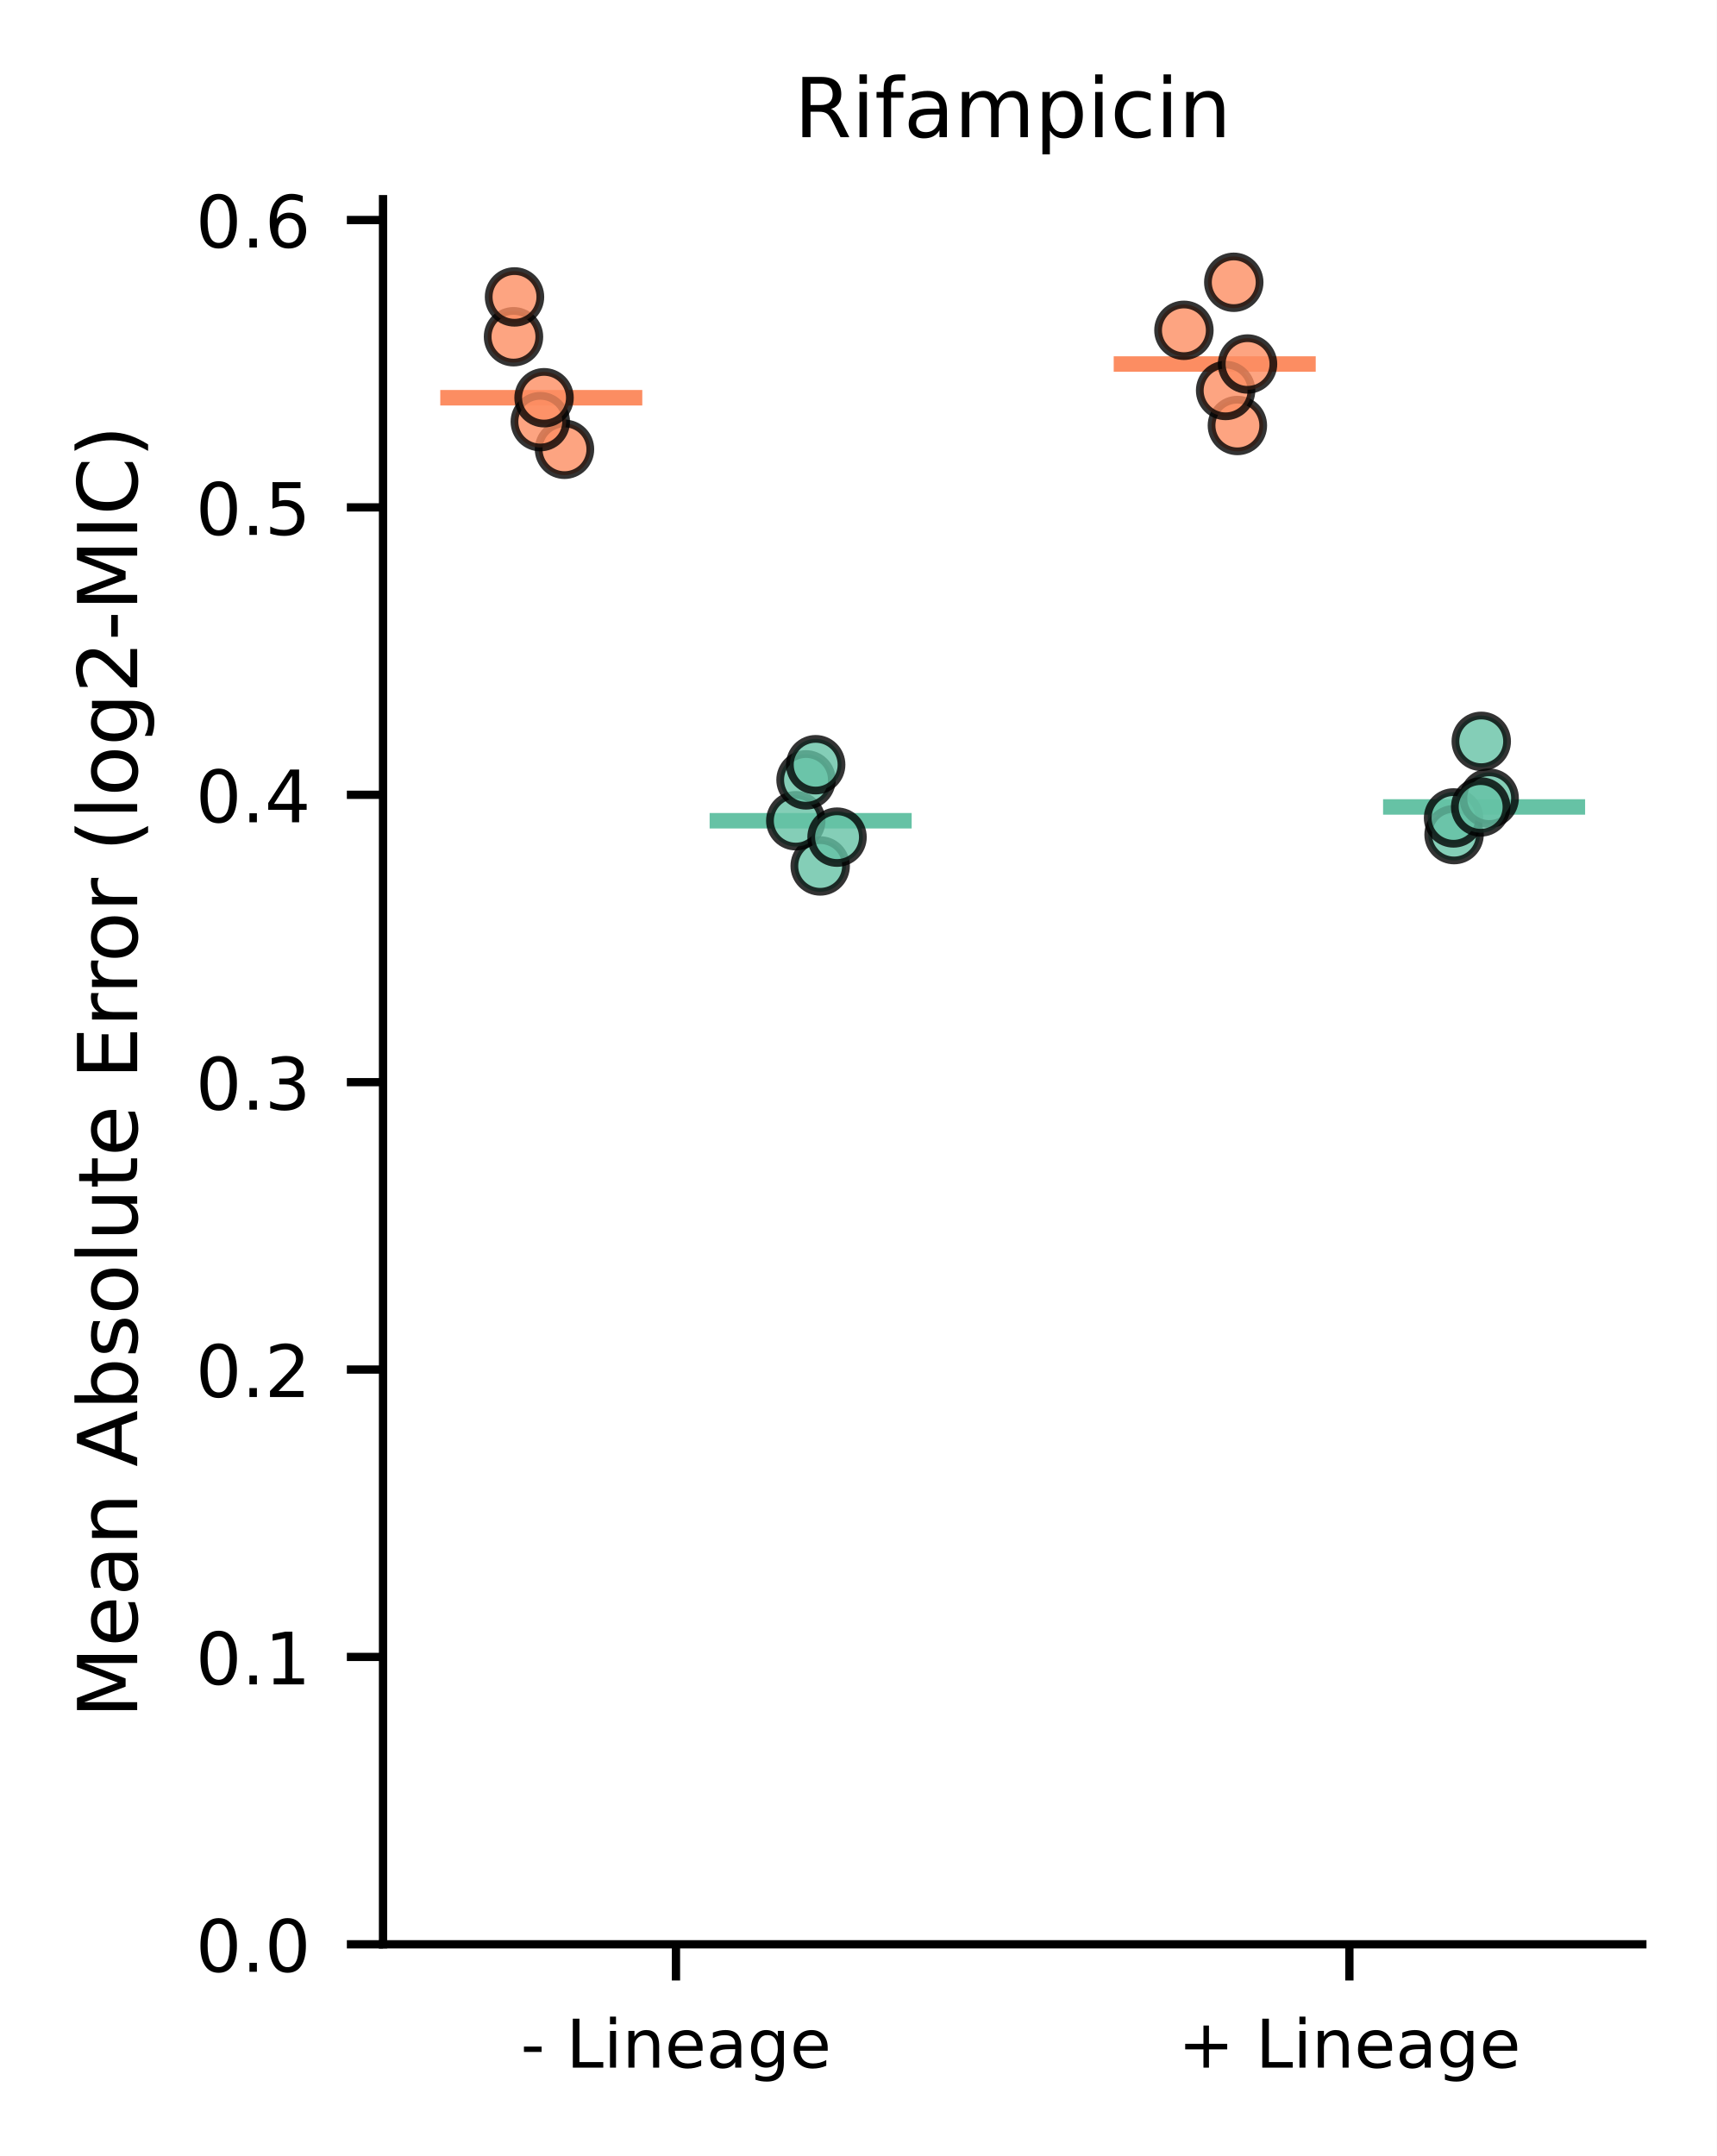
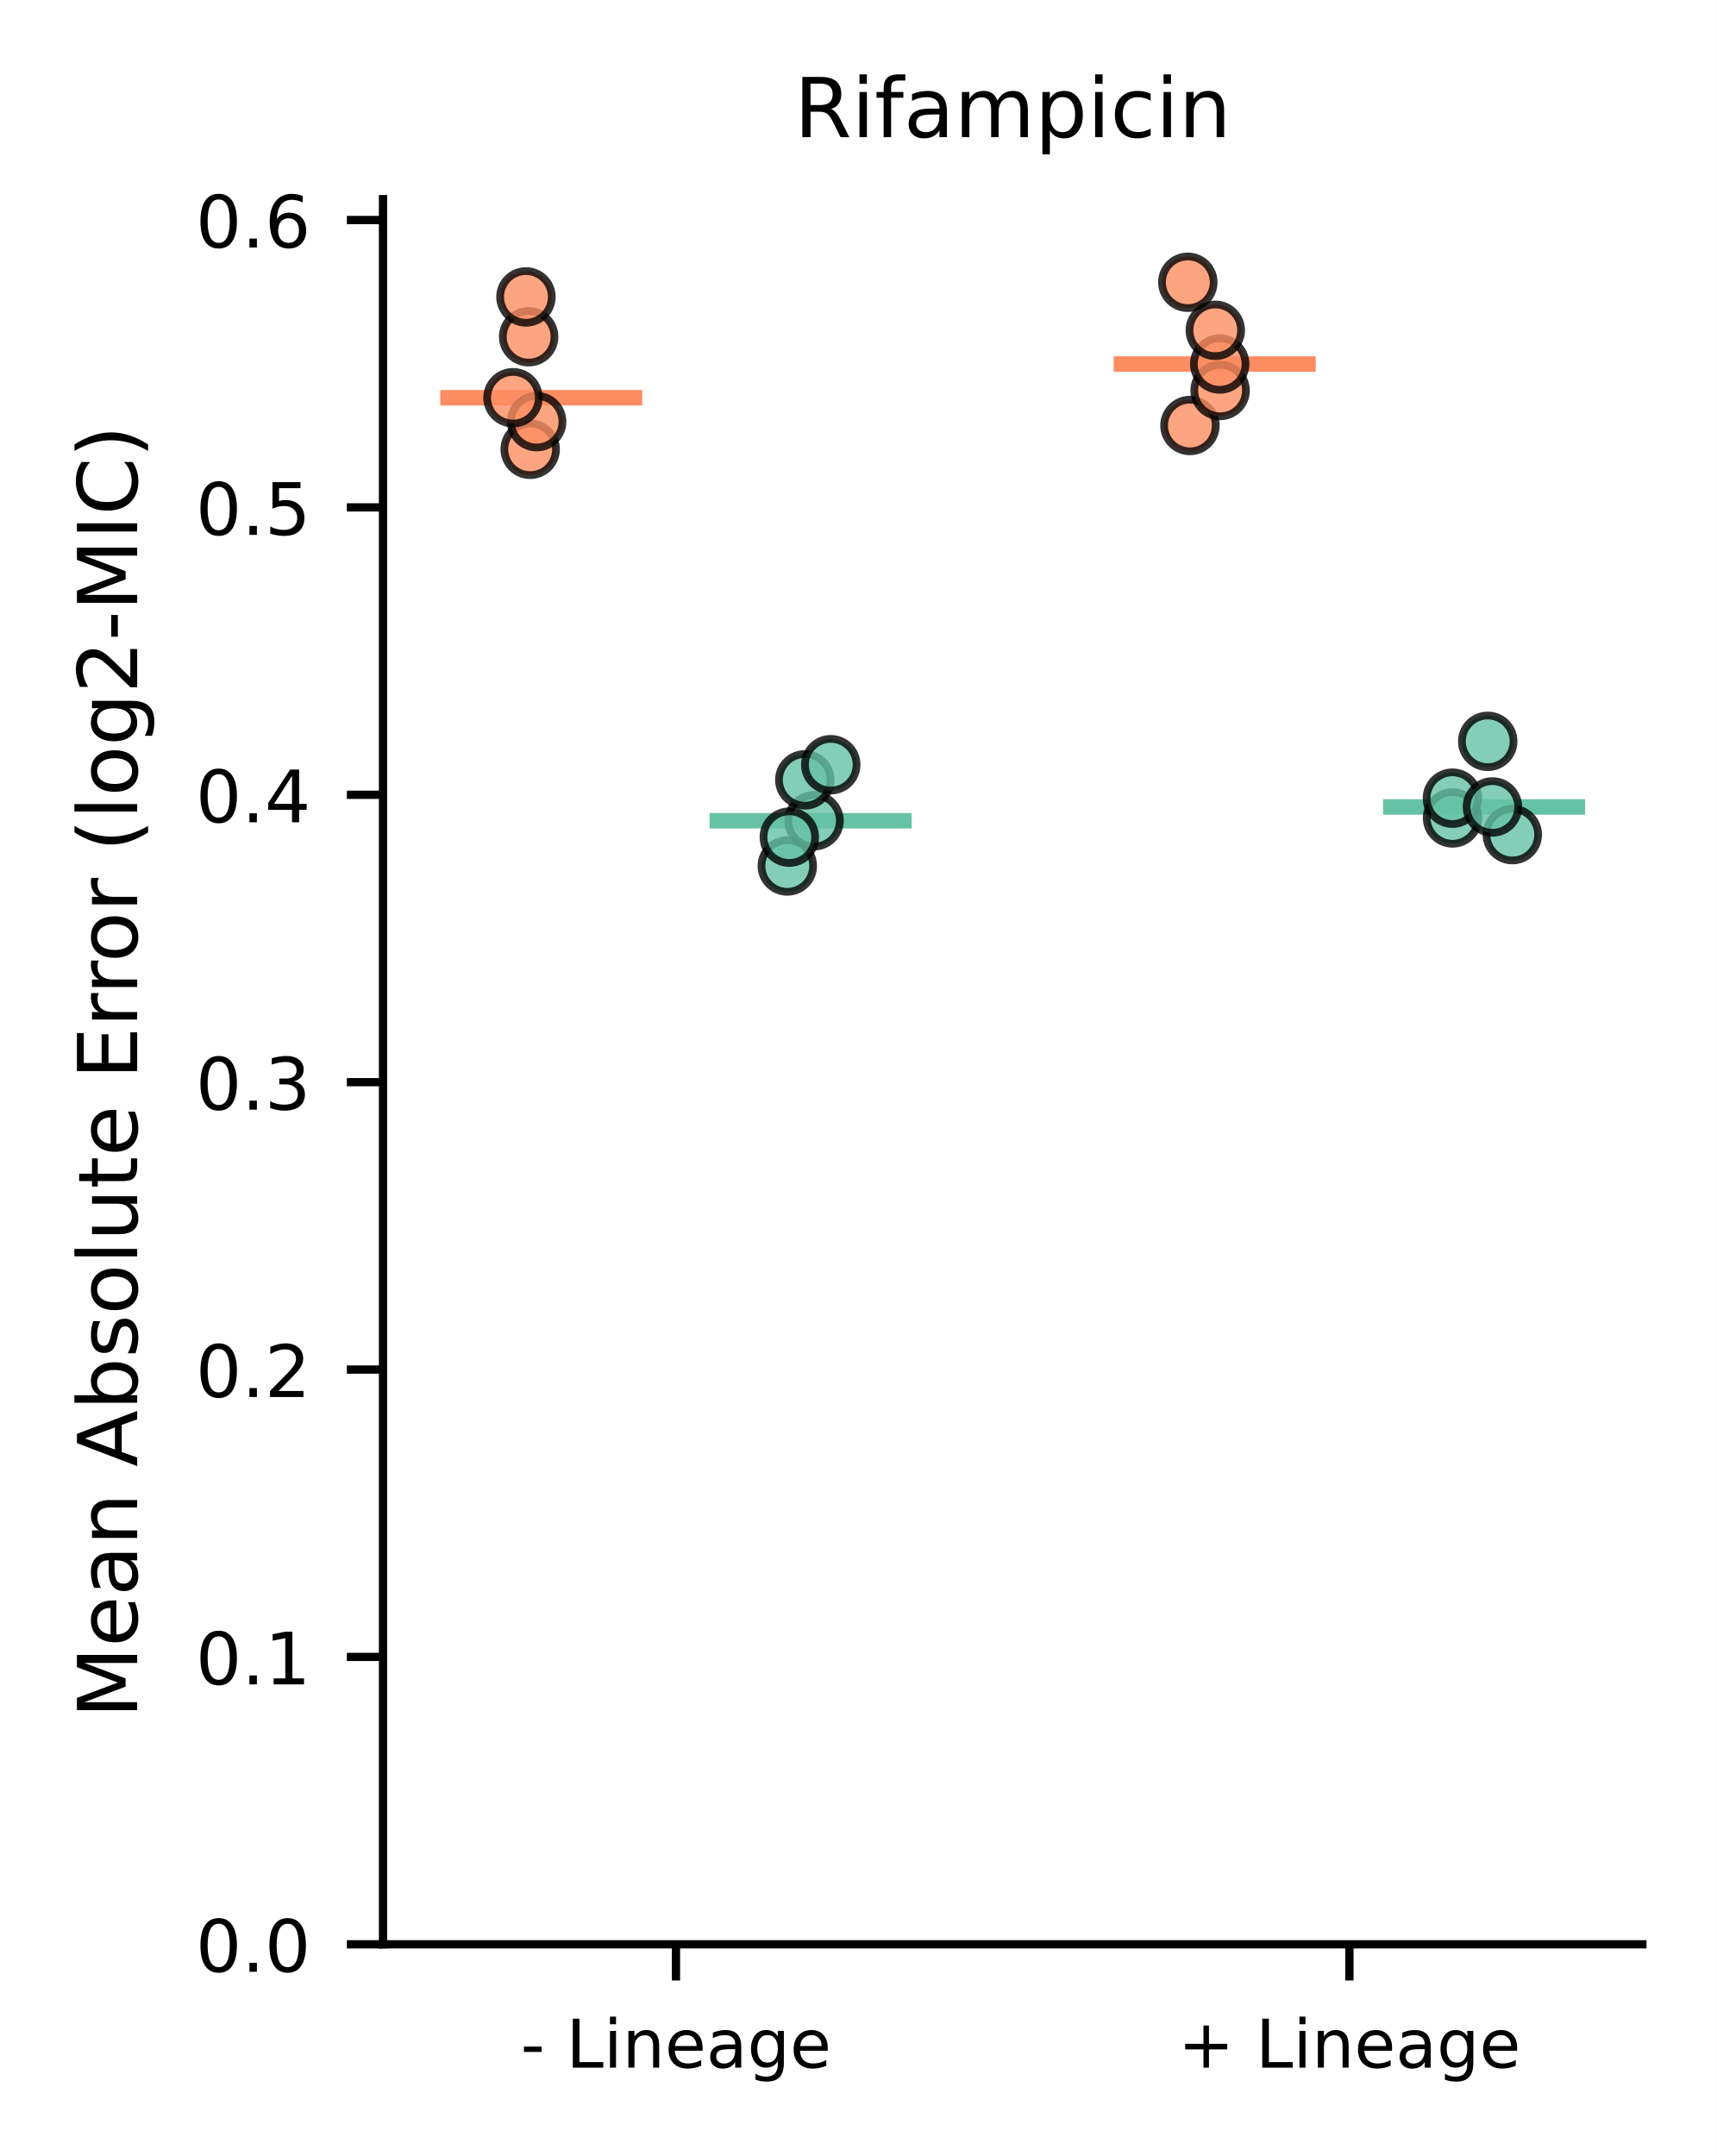
<svg xmlns="http://www.w3.org/2000/svg" xmlns:xlink="http://www.w3.org/1999/xlink" width="166.175pt" height="208.69pt" viewBox="0 0 166.175 208.69" version="1.1">
  <defs>
    <style type="text/css">*{stroke-linejoin: round; stroke-linecap: butt}</style>
  </defs>
  <g id="figure_1">
    <g id="patch_1">
      <path d="M 0 208.69  L 166.175 208.69  L 166.175 0  L 0 0  z " style="fill: #ffffff" />
    </g>
    <g id="axes_1">
      <g id="patch_2">
        <path d="M 37.075 188.199  L 158.975 188.199  L 158.975 19.279  L 37.075 19.279  z " style="fill: #ffffff" />
      </g>
      <g id="LineCollection_1">
-         <path d="M 42.616 38.498  L 62.172 38.498  " clip-path="url(#pcbbc7f040f)" style="fill: none; stroke: #fc8d62; stroke-width: 1.5" />
+         <path d="M 42.616 38.498  L 62.172 38.498  " clip-path="url(#p384ad7fa05)" style="fill: none; stroke: #fc8d62; stroke-width: 1.5" />
      </g>
      <g id="LineCollection_2">
-         <path d="M 68.69 79.443  L 88.247 79.443  " clip-path="url(#pcbbc7f040f)" style="fill: none; stroke: #66c2a5; stroke-width: 1.5" />
+         <path d="M 68.69 79.443  L 88.247 79.443  " clip-path="url(#p384ad7fa05)" style="fill: none; stroke: #66c2a5; stroke-width: 1.5" />
      </g>
      <g id="LineCollection_3">
-         <path d="M 107.803 35.234  L 127.359 35.234  " clip-path="url(#pcbbc7f040f)" style="fill: none; stroke: #fc8d62; stroke-width: 1.5" />
+         <path d="M 107.803 35.234  L 127.359 35.234  " clip-path="url(#p384ad7fa05)" style="fill: none; stroke: #fc8d62; stroke-width: 1.5" />
      </g>
      <g id="LineCollection_4">
-         <path d="M 133.878 78.109  L 153.434 78.109  " clip-path="url(#pcbbc7f040f)" style="fill: none; stroke: #66c2a5; stroke-width: 1.5" />
-       </g>
-       <g id="LineCollection_5">
-         <path clip-path="url(#pcbbc7f040f)" style="fill: none; stroke: #fc8d62; stroke-width: 1.5" />
-       </g>
-       <g id="LineCollection_6">
-         <path clip-path="url(#pcbbc7f040f)" style="fill: none; stroke: #66c2a5; stroke-width: 1.5" />
-       </g>
-       <g id="LineCollection_7">
-         <path clip-path="url(#pcbbc7f040f)" style="fill: none; stroke: #fc8d62; stroke-width: 1.5" />
-       </g>
-       <g id="LineCollection_8">
-         <path clip-path="url(#pcbbc7f040f)" style="fill: none; stroke: #66c2a5; stroke-width: 1.5" />
+         <path d="M 133.878 78.109  L 153.434 78.109  " clip-path="url(#p384ad7fa05)" style="fill: none; stroke: #66c2a5; stroke-width: 1.5" />
      </g>
      <g id="PathCollection_1">
        <defs>
-           <path id="C0_0_7e3423d529" d="M 0 2.5  C 0.663 2.5 1.299 2.237 1.768 1.768  C 2.237 1.299 2.5 0.663 2.5 -0  C 2.5 -0.663 2.237 -1.299 1.768 -1.768  C 1.299 -2.237 0.663 -2.5 0 -2.5  C -0.663 -2.5 -1.299 -2.237 -1.768 -1.768  C -2.237 -1.299 -2.5 -0.663 -2.5 0  C -2.5 0.663 -2.237 1.299 -1.768 1.768  C -1.299 2.237 -0.663 2.5 0 2.5  z " />
+           <path id="C0_0_6eb2261bab" d="M 0 2.5  C 0.663 2.5 1.299 2.237 1.768 1.768  C 2.237 1.299 2.5 0.663 2.5 -0  C 2.5 -0.663 2.237 -1.299 1.768 -1.768  C 1.299 -2.237 0.663 -2.5 0 -2.5  C -0.663 -2.5 -1.299 -2.237 -1.768 -1.768  C -2.237 -1.299 -2.5 -0.663 -2.5 0  C -2.5 0.663 -2.237 1.299 -1.768 1.768  C -1.299 2.237 -0.663 2.5 0 2.5  z " />
        </defs>
-         <g clip-path="url(#pcbbc7f040f)">
-           <use xlink:href="#C0_0_7e3423d529" x="54.642" y="43.489" style="fill: #fc8d62; fill-opacity: 0.8; stroke: #000000; stroke-opacity: 0.8; stroke-width: 0.75" />
-         </g>
-         <g clip-path="url(#pcbbc7f040f)">
-           <use xlink:href="#C0_0_7e3423d529" x="52.299" y="40.814" style="fill: #fc8d62; fill-opacity: 0.8; stroke: #000000; stroke-opacity: 0.8; stroke-width: 0.75" />
-         </g>
-         <g clip-path="url(#pcbbc7f040f)">
-           <use xlink:href="#C0_0_7e3423d529" x="52.663" y="38.498" style="fill: #fc8d62; fill-opacity: 0.8; stroke: #000000; stroke-opacity: 0.8; stroke-width: 0.75" />
-         </g>
-         <g clip-path="url(#pcbbc7f040f)">
-           <use xlink:href="#C0_0_7e3423d529" x="49.705" y="32.595" style="fill: #fc8d62; fill-opacity: 0.8; stroke: #000000; stroke-opacity: 0.8; stroke-width: 0.75" />
-         </g>
-         <g clip-path="url(#pcbbc7f040f)">
-           <use xlink:href="#C0_0_7e3423d529" x="49.803" y="28.74" style="fill: #fc8d62; fill-opacity: 0.8; stroke: #000000; stroke-opacity: 0.8; stroke-width: 0.75" />
+         <g clip-path="url(#p384ad7fa05)">
+           <use xlink:href="#C0_0_6eb2261bab" x="51.319" y="43.489" style="fill: #fc8d62; fill-opacity: 0.8; stroke: #000000; stroke-opacity: 0.8; stroke-width: 0.75" />
+         </g>
+         <g clip-path="url(#p384ad7fa05)">
+           <use xlink:href="#C0_0_6eb2261bab" x="51.946" y="40.814" style="fill: #fc8d62; fill-opacity: 0.8; stroke: #000000; stroke-opacity: 0.8; stroke-width: 0.75" />
+         </g>
+         <g clip-path="url(#p384ad7fa05)">
+           <use xlink:href="#C0_0_6eb2261bab" x="49.655" y="38.498" style="fill: #fc8d62; fill-opacity: 0.8; stroke: #000000; stroke-opacity: 0.8; stroke-width: 0.75" />
+         </g>
+         <g clip-path="url(#p384ad7fa05)">
+           <use xlink:href="#C0_0_6eb2261bab" x="51.173" y="32.595" style="fill: #fc8d62; fill-opacity: 0.8; stroke: #000000; stroke-opacity: 0.8; stroke-width: 0.75" />
+         </g>
+         <g clip-path="url(#p384ad7fa05)">
+           <use xlink:href="#C0_0_6eb2261bab" x="50.911" y="28.74" style="fill: #fc8d62; fill-opacity: 0.8; stroke: #000000; stroke-opacity: 0.8; stroke-width: 0.75" />
        </g>
      </g>
      <g id="PathCollection_2">
        <defs>
-           <path id="C1_0_119ff699d0" d="M 0 2.5  C 0.663 2.5 1.299 2.237 1.768 1.768  C 2.237 1.299 2.5 0.663 2.5 -0  C 2.5 -0.663 2.237 -1.299 1.768 -1.768  C 1.299 -2.237 0.663 -2.5 0 -2.5  C -0.663 -2.5 -1.299 -2.237 -1.768 -1.768  C -2.237 -1.299 -2.5 -0.663 -2.5 0  C -2.5 0.663 -2.237 1.299 -1.768 1.768  C -1.299 2.237 -0.663 2.5 0 2.5  z " />
+           <path id="C1_0_03b0739db0" d="M 0 2.5  C 0.663 2.5 1.299 2.237 1.768 1.768  C 2.237 1.299 2.5 0.663 2.5 -0  C 2.5 -0.663 2.237 -1.299 1.768 -1.768  C 1.299 -2.237 0.663 -2.5 0 -2.5  C -0.663 -2.5 -1.299 -2.237 -1.768 -1.768  C -2.237 -1.299 -2.5 -0.663 -2.5 0  C -2.5 0.663 -2.237 1.299 -1.768 1.768  C -1.299 2.237 -0.663 2.5 0 2.5  z " />
        </defs>
-         <g clip-path="url(#pcbbc7f040f)">
-           <use xlink:href="#C1_0_119ff699d0" x="79.392" y="83.821" style="fill: #66c2a5; fill-opacity: 0.8; stroke: #000000; stroke-opacity: 0.8; stroke-width: 0.75" />
-         </g>
-         <g clip-path="url(#pcbbc7f040f)">
-           <use xlink:href="#C1_0_119ff699d0" x="77.029" y="79.443" style="fill: #66c2a5; fill-opacity: 0.8; stroke: #000000; stroke-opacity: 0.8; stroke-width: 0.75" />
-         </g>
-         <g clip-path="url(#pcbbc7f040f)">
-           <use xlink:href="#C1_0_119ff699d0" x="78.021" y="75.488" style="fill: #66c2a5; fill-opacity: 0.8; stroke: #000000; stroke-opacity: 0.8; stroke-width: 0.75" />
-         </g>
-         <g clip-path="url(#pcbbc7f040f)">
-           <use xlink:href="#C1_0_119ff699d0" x="81.024" y="81.031" style="fill: #66c2a5; fill-opacity: 0.8; stroke: #000000; stroke-opacity: 0.8; stroke-width: 0.75" />
-         </g>
-         <g clip-path="url(#pcbbc7f040f)">
-           <use xlink:href="#C1_0_119ff699d0" x="78.956" y="74.02" style="fill: #66c2a5; fill-opacity: 0.8; stroke: #000000; stroke-opacity: 0.8; stroke-width: 0.75" />
+         <g clip-path="url(#p384ad7fa05)">
+           <use xlink:href="#C1_0_03b0739db0" x="76.209" y="83.821" style="fill: #66c2a5; fill-opacity: 0.8; stroke: #000000; stroke-opacity: 0.8; stroke-width: 0.75" />
+         </g>
+         <g clip-path="url(#p384ad7fa05)">
+           <use xlink:href="#C1_0_03b0739db0" x="78.797" y="79.443" style="fill: #66c2a5; fill-opacity: 0.8; stroke: #000000; stroke-opacity: 0.8; stroke-width: 0.75" />
+         </g>
+         <g clip-path="url(#p384ad7fa05)">
+           <use xlink:href="#C1_0_03b0739db0" x="77.901" y="75.488" style="fill: #66c2a5; fill-opacity: 0.8; stroke: #000000; stroke-opacity: 0.8; stroke-width: 0.75" />
+         </g>
+         <g clip-path="url(#p384ad7fa05)">
+           <use xlink:href="#C1_0_03b0739db0" x="76.403" y="81.031" style="fill: #66c2a5; fill-opacity: 0.8; stroke: #000000; stroke-opacity: 0.8; stroke-width: 0.75" />
+         </g>
+         <g clip-path="url(#p384ad7fa05)">
+           <use xlink:href="#C1_0_03b0739db0" x="80.416" y="74.02" style="fill: #66c2a5; fill-opacity: 0.8; stroke: #000000; stroke-opacity: 0.8; stroke-width: 0.75" />
        </g>
      </g>
      <g id="PathCollection_3">
        <defs>
-           <path id="C2_0_53077e66f1" d="M 0 2.5  C 0.663 2.5 1.299 2.237 1.768 1.768  C 2.237 1.299 2.5 0.663 2.5 -0  C 2.5 -0.663 2.237 -1.299 1.768 -1.768  C 1.299 -2.237 0.663 -2.5 0 -2.5  C -0.663 -2.5 -1.299 -2.237 -1.768 -1.768  C -2.237 -1.299 -2.5 -0.663 -2.5 0  C -2.5 0.663 -2.237 1.299 -1.768 1.768  C -1.299 2.237 -0.663 2.5 0 2.5  z " />
+           <path id="C2_0_96eefb35cc" d="M 0 2.5  C 0.663 2.5 1.299 2.237 1.768 1.768  C 2.237 1.299 2.5 0.663 2.5 -0  C 2.5 -0.663 2.237 -1.299 1.768 -1.768  C 1.299 -2.237 0.663 -2.5 0 -2.5  C -0.663 -2.5 -1.299 -2.237 -1.768 -1.768  C -2.237 -1.299 -2.5 -0.663 -2.5 0  C -2.5 0.663 -2.237 1.299 -1.768 1.768  C -1.299 2.237 -0.663 2.5 0 2.5  z " />
        </defs>
-         <g clip-path="url(#pcbbc7f040f)">
-           <use xlink:href="#C2_0_53077e66f1" x="119.775" y="41.187" style="fill: #fc8d62; fill-opacity: 0.8; stroke: #000000; stroke-opacity: 0.8; stroke-width: 0.75" />
-         </g>
-         <g clip-path="url(#pcbbc7f040f)">
-           <use xlink:href="#C2_0_53077e66f1" x="118.636" y="37.796" style="fill: #fc8d62; fill-opacity: 0.8; stroke: #000000; stroke-opacity: 0.8; stroke-width: 0.75" />
-         </g>
-         <g clip-path="url(#pcbbc7f040f)">
-           <use xlink:href="#C2_0_53077e66f1" x="120.759" y="35.234" style="fill: #fc8d62; fill-opacity: 0.8; stroke: #000000; stroke-opacity: 0.8; stroke-width: 0.75" />
-         </g>
-         <g clip-path="url(#pcbbc7f040f)">
-           <use xlink:href="#C2_0_53077e66f1" x="114.6" y="31.972" style="fill: #fc8d62; fill-opacity: 0.8; stroke: #000000; stroke-opacity: 0.8; stroke-width: 0.75" />
-         </g>
-         <g clip-path="url(#pcbbc7f040f)">
-           <use xlink:href="#C2_0_53077e66f1" x="119.425" y="27.323" style="fill: #fc8d62; fill-opacity: 0.8; stroke: #000000; stroke-opacity: 0.8; stroke-width: 0.75" />
+         <g clip-path="url(#p384ad7fa05)">
+           <use xlink:href="#C2_0_96eefb35cc" x="115.183" y="41.187" style="fill: #fc8d62; fill-opacity: 0.8; stroke: #000000; stroke-opacity: 0.8; stroke-width: 0.75" />
+         </g>
+         <g clip-path="url(#p384ad7fa05)">
+           <use xlink:href="#C2_0_96eefb35cc" x="118.103" y="37.796" style="fill: #fc8d62; fill-opacity: 0.8; stroke: #000000; stroke-opacity: 0.8; stroke-width: 0.75" />
+         </g>
+         <g clip-path="url(#p384ad7fa05)">
+           <use xlink:href="#C2_0_96eefb35cc" x="118.062" y="35.234" style="fill: #fc8d62; fill-opacity: 0.8; stroke: #000000; stroke-opacity: 0.8; stroke-width: 0.75" />
+         </g>
+         <g clip-path="url(#p384ad7fa05)">
+           <use xlink:href="#C2_0_96eefb35cc" x="117.636" y="31.972" style="fill: #fc8d62; fill-opacity: 0.8; stroke: #000000; stroke-opacity: 0.8; stroke-width: 0.75" />
+         </g>
+         <g clip-path="url(#p384ad7fa05)">
+           <use xlink:href="#C2_0_96eefb35cc" x="114.977" y="27.323" style="fill: #fc8d62; fill-opacity: 0.8; stroke: #000000; stroke-opacity: 0.8; stroke-width: 0.75" />
        </g>
      </g>
      <g id="PathCollection_4">
        <defs>
-           <path id="C3_0_1701d867ce" d="M 0 2.5  C 0.663 2.5 1.299 2.237 1.768 1.768  C 2.237 1.299 2.5 0.663 2.5 -0  C 2.5 -0.663 2.237 -1.299 1.768 -1.768  C 1.299 -2.237 0.663 -2.5 0 -2.5  C -0.663 -2.5 -1.299 -2.237 -1.768 -1.768  C -2.237 -1.299 -2.5 -0.663 -2.5 0  C -2.5 0.663 -2.237 1.299 -1.768 1.768  C -1.299 2.237 -0.663 2.5 0 2.5  z " />
+           <path id="C3_0_7ac9541c22" d="M 0 2.5  C 0.663 2.5 1.299 2.237 1.768 1.768  C 2.237 1.299 2.5 0.663 2.5 -0  C 2.5 -0.663 2.237 -1.299 1.768 -1.768  C 1.299 -2.237 0.663 -2.5 0 -2.5  C -0.663 -2.5 -1.299 -2.237 -1.768 -1.768  C -2.237 -1.299 -2.5 -0.663 -2.5 0  C -2.5 0.663 -2.237 1.299 -1.768 1.768  C -1.299 2.237 -0.663 2.5 0 2.5  z " />
        </defs>
-         <g clip-path="url(#pcbbc7f040f)">
-           <use xlink:href="#C3_0_1701d867ce" x="140.75" y="80.787" style="fill: #66c2a5; fill-opacity: 0.8; stroke: #000000; stroke-opacity: 0.8; stroke-width: 0.75" />
-         </g>
-         <g clip-path="url(#pcbbc7f040f)">
-           <use xlink:href="#C3_0_1701d867ce" x="140.699" y="79.171" style="fill: #66c2a5; fill-opacity: 0.8; stroke: #000000; stroke-opacity: 0.8; stroke-width: 0.75" />
-         </g>
-         <g clip-path="url(#pcbbc7f040f)">
-           <use xlink:href="#C3_0_1701d867ce" x="143.381" y="71.758" style="fill: #66c2a5; fill-opacity: 0.8; stroke: #000000; stroke-opacity: 0.8; stroke-width: 0.75" />
-         </g>
-         <g clip-path="url(#pcbbc7f040f)">
-           <use xlink:href="#C3_0_1701d867ce" x="144.148" y="77.259" style="fill: #66c2a5; fill-opacity: 0.8; stroke: #000000; stroke-opacity: 0.8; stroke-width: 0.75" />
-         </g>
-         <g clip-path="url(#pcbbc7f040f)">
-           <use xlink:href="#C3_0_1701d867ce" x="143.324" y="78.109" style="fill: #66c2a5; fill-opacity: 0.8; stroke: #000000; stroke-opacity: 0.8; stroke-width: 0.75" />
-         </g>
-       </g>
-       <g id="PathCollection_5">
-         <path d="M 0 211.19  C 0.663 211.19 1.299 210.926 1.768 210.457  C 2.237 209.988 2.5 209.353 2.5 208.69  C 2.5 208.027 2.237 207.391 1.768 206.922  C 1.299 206.453 0.663 206.19 0 206.19  C -0.663 206.19 -1.299 206.453 -1.768 206.922  C -2.237 207.391 -2.5 208.027 -2.5 208.69  C -2.5 209.353 -2.237 209.988 -1.768 210.457  C -1.299 210.926 -0.663 211.19 0 211.19  " clip-path="url(#pcbbc7f040f)" style="fill: none; stroke: #000000; stroke-opacity: 0.8; stroke-width: 0.75" />
-       </g>
-       <g id="PathCollection_6">
-         <path d="M 0 211.19  C 0.663 211.19 1.299 210.926 1.768 210.457  C 2.237 209.988 2.5 209.353 2.5 208.69  C 2.5 208.027 2.237 207.391 1.768 206.922  C 1.299 206.453 0.663 206.19 0 206.19  C -0.663 206.19 -1.299 206.453 -1.768 206.922  C -2.237 207.391 -2.5 208.027 -2.5 208.69  C -2.5 209.353 -2.237 209.988 -1.768 210.457  C -1.299 210.926 -0.663 211.19 0 211.19  " clip-path="url(#pcbbc7f040f)" style="fill: none; stroke: #000000; stroke-opacity: 0.8; stroke-width: 0.75" />
-       </g>
-       <g id="PathCollection_7">
-         <path d="M 0 211.19  C 0.663 211.19 1.299 210.926 1.768 210.457  C 2.237 209.988 2.5 209.353 2.5 208.69  C 2.5 208.027 2.237 207.391 1.768 206.922  C 1.299 206.453 0.663 206.19 0 206.19  C -0.663 206.19 -1.299 206.453 -1.768 206.922  C -2.237 207.391 -2.5 208.027 -2.5 208.69  C -2.5 209.353 -2.237 209.988 -1.768 210.457  C -1.299 210.926 -0.663 211.19 0 211.19  " clip-path="url(#pcbbc7f040f)" style="fill: none; stroke: #000000; stroke-opacity: 0.8; stroke-width: 0.75" />
-       </g>
-       <g id="PathCollection_8">
-         <path d="M 0 211.19  C 0.663 211.19 1.299 210.926 1.768 210.457  C 2.237 209.988 2.5 209.353 2.5 208.69  C 2.5 208.027 2.237 207.391 1.768 206.922  C 1.299 206.453 0.663 206.19 0 206.19  C -0.663 206.19 -1.299 206.453 -1.768 206.922  C -2.237 207.391 -2.5 208.027 -2.5 208.69  C -2.5 209.353 -2.237 209.988 -1.768 210.457  C -1.299 210.926 -0.663 211.19 0 211.19  " clip-path="url(#pcbbc7f040f)" style="fill: none; stroke: #000000; stroke-opacity: 0.8; stroke-width: 0.75" />
+         <g clip-path="url(#p384ad7fa05)">
+           <use xlink:href="#C3_0_7ac9541c22" x="146.388" y="80.787" style="fill: #66c2a5; fill-opacity: 0.8; stroke: #000000; stroke-opacity: 0.8; stroke-width: 0.75" />
+         </g>
+         <g clip-path="url(#p384ad7fa05)">
+           <use xlink:href="#C3_0_7ac9541c22" x="140.603" y="79.171" style="fill: #66c2a5; fill-opacity: 0.8; stroke: #000000; stroke-opacity: 0.8; stroke-width: 0.75" />
+         </g>
+         <g clip-path="url(#p384ad7fa05)">
+           <use xlink:href="#C3_0_7ac9541c22" x="144.008" y="71.758" style="fill: #66c2a5; fill-opacity: 0.8; stroke: #000000; stroke-opacity: 0.8; stroke-width: 0.75" />
+         </g>
+         <g clip-path="url(#p384ad7fa05)">
+           <use xlink:href="#C3_0_7ac9541c22" x="140.589" y="77.259" style="fill: #66c2a5; fill-opacity: 0.8; stroke: #000000; stroke-opacity: 0.8; stroke-width: 0.75" />
+         </g>
+         <g clip-path="url(#p384ad7fa05)">
+           <use xlink:href="#C3_0_7ac9541c22" x="144.463" y="78.109" style="fill: #66c2a5; fill-opacity: 0.8; stroke: #000000; stroke-opacity: 0.8; stroke-width: 0.75" />
+         </g>
      </g>
      <g id="line2d_1" />
      <g id="line2d_2" />
      <g id="matplotlib.axis_1">
        <g id="xtick_1">
          <g id="line2d_3">
            <defs>
-               <path id="m2a284c8820" d="M 0 0  L 0 3.5  " style="stroke: #000000; stroke-width: 0.8" />
+               <path id="m01ae717a02" d="M 0 0  L 0 3.5  " style="stroke: #000000; stroke-width: 0.8" />
            </defs>
            <g>
-               <use xlink:href="#m2a284c8820" x="65.431" y="188.199" style="stroke: #000000; stroke-width: 0.8" />
+               <use xlink:href="#m01ae717a02" x="65.431" y="188.199" style="stroke: #000000; stroke-width: 0.8" />
            </g>
          </g>
          <g id="text_1">
            <g transform="translate(50.39782 200.1377) scale(0.065 -0.065)">
              <defs>
                <path id="DejaVuSans-2d" d="M 313 2009  L 1997 2009  L 1997 1497  L 313 1497  L 313 2009  z " transform="scale(0.015625)" />
                <path id="DejaVuSans-20" transform="scale(0.015625)" />
                <path id="DejaVuSans-4c" d="M 628 4666  L 1259 4666  L 1259 531  L 3531 531  L 3531 0  L 628 0  L 628 4666  z " transform="scale(0.015625)" />
                <path id="DejaVuSans-69" d="M 603 3500  L 1178 3500  L 1178 0  L 603 0  L 603 3500  z M 603 4863  L 1178 4863  L 1178 4134  L 603 4134  L 603 4863  z " transform="scale(0.015625)" />
                <path id="DejaVuSans-6e" d="M 3513 2113  L 3513 0  L 2938 0  L 2938 2094  Q 2938 2591 2744 2837  Q 2550 3084 2163 3084  Q 1697 3084 1428 2787  Q 1159 2491 1159 1978  L 1159 0  L 581 0  L 581 3500  L 1159 3500  L 1159 2956  Q 1366 3272 1645 3428  Q 1925 3584 2291 3584  Q 2894 3584 3203 3211  Q 3513 2838 3513 2113  z " transform="scale(0.015625)" />
                <path id="DejaVuSans-65" d="M 3597 1894  L 3597 1613  L 953 1613  Q 991 1019 1311 708  Q 1631 397 2203 397  Q 2534 397 2845 478  Q 3156 559 3463 722  L 3463 178  Q 3153 47 2828 -22  Q 2503 -91 2169 -91  Q 1331 -91 842 396  Q 353 884 353 1716  Q 353 2575 817 3079  Q 1281 3584 2069 3584  Q 2775 3584 3186 3129  Q 3597 2675 3597 1894  z M 3022 2063  Q 3016 2534 2758 2815  Q 2500 3097 2075 3097  Q 1594 3097 1305 2825  Q 1016 2553 972 2059  L 3022 2063  z " transform="scale(0.015625)" />
                <path id="DejaVuSans-61" d="M 2194 1759  Q 1497 1759 1228 1600  Q 959 1441 959 1056  Q 959 750 1161 570  Q 1363 391 1709 391  Q 2188 391 2477 730  Q 2766 1069 2766 1631  L 2766 1759  L 2194 1759  z M 3341 1997  L 3341 0  L 2766 0  L 2766 531  Q 2569 213 2275 61  Q 1981 -91 1556 -91  Q 1019 -91 701 211  Q 384 513 384 1019  Q 384 1609 779 1909  Q 1175 2209 1959 2209  L 2766 2209  L 2766 2266  Q 2766 2663 2505 2880  Q 2244 3097 1772 3097  Q 1472 3097 1187 3025  Q 903 2953 641 2809  L 641 3341  Q 956 3463 1253 3523  Q 1550 3584 1831 3584  Q 2591 3584 2966 3190  Q 3341 2797 3341 1997  z " transform="scale(0.015625)" />
                <path id="DejaVuSans-67" d="M 2906 1791  Q 2906 2416 2648 2759  Q 2391 3103 1925 3103  Q 1463 3103 1205 2759  Q 947 2416 947 1791  Q 947 1169 1205 825  Q 1463 481 1925 481  Q 2391 481 2648 825  Q 2906 1169 2906 1791  z M 3481 434  Q 3481 -459 3084 -895  Q 2688 -1331 1869 -1331  Q 1566 -1331 1297 -1286  Q 1028 -1241 775 -1147  L 775 -588  Q 1028 -725 1275 -790  Q 1522 -856 1778 -856  Q 2344 -856 2625 -561  Q 2906 -266 2906 331  L 2906 616  Q 2728 306 2450 153  Q 2172 0 1784 0  Q 1141 0 747 490  Q 353 981 353 1791  Q 353 2603 747 3093  Q 1141 3584 1784 3584  Q 2172 3584 2450 3431  Q 2728 3278 2906 2969  L 2906 3500  L 3481 3500  L 3481 434  z " transform="scale(0.015625)" />
              </defs>
              <use xlink:href="#DejaVuSans-2d" />
              <use xlink:href="#DejaVuSans-20" x="36.084" />
              <use xlink:href="#DejaVuSans-4c" x="67.871" />
              <use xlink:href="#DejaVuSans-69" x="123.584" />
              <use xlink:href="#DejaVuSans-6e" x="151.367" />
              <use xlink:href="#DejaVuSans-65" x="214.746" />
              <use xlink:href="#DejaVuSans-61" x="276.27" />
              <use xlink:href="#DejaVuSans-67" x="337.549" />
              <use xlink:href="#DejaVuSans-65" x="401.025" />
            </g>
          </g>
        </g>
        <g id="xtick_2">
          <g id="line2d_4">
            <g>
-               <use xlink:href="#m2a284c8820" x="130.618" y="188.199" style="stroke: #000000; stroke-width: 0.8" />
+               <use xlink:href="#m01ae717a02" x="130.618" y="188.199" style="stroke: #000000; stroke-width: 0.8" />
            </g>
          </g>
          <g id="text_2">
            <g transform="translate(114.0341 200.1377) scale(0.065 -0.065)">
              <defs>
                <path id="DejaVuSans-2b" d="M 2944 4013  L 2944 2272  L 4684 2272  L 4684 1741  L 2944 1741  L 2944 0  L 2419 0  L 2419 1741  L 678 1741  L 678 2272  L 2419 2272  L 2419 4013  L 2944 4013  z " transform="scale(0.015625)" />
              </defs>
              <use xlink:href="#DejaVuSans-2b" />
              <use xlink:href="#DejaVuSans-20" x="83.789" />
              <use xlink:href="#DejaVuSans-4c" x="115.576" />
              <use xlink:href="#DejaVuSans-69" x="171.289" />
              <use xlink:href="#DejaVuSans-6e" x="199.072" />
              <use xlink:href="#DejaVuSans-65" x="262.451" />
              <use xlink:href="#DejaVuSans-61" x="323.975" />
              <use xlink:href="#DejaVuSans-67" x="385.254" />
              <use xlink:href="#DejaVuSans-65" x="448.73" />
            </g>
          </g>
        </g>
      </g>
      <g id="matplotlib.axis_2">
        <g id="ytick_1">
          <g id="line2d_5">
            <defs>
-               <path id="m78e374ea50" d="M 0 0  L -3.5 0  " style="stroke: #000000; stroke-width: 0.8" />
+               <path id="m17b7c2893b" d="M 0 0  L -3.5 0  " style="stroke: #000000; stroke-width: 0.8" />
            </defs>
            <g>
-               <use xlink:href="#m78e374ea50" x="37.075" y="188.199" style="stroke: #000000; stroke-width: 0.8" />
+               <use xlink:href="#m17b7c2893b" x="37.075" y="188.199" style="stroke: #000000; stroke-width: 0.8" />
            </g>
          </g>
          <g id="text_3">
            <g transform="translate(18.9425 190.8582) scale(0.07 -0.07)">
              <defs>
                <path id="DejaVuSans-30" d="M 2034 4250  Q 1547 4250 1301 3770  Q 1056 3291 1056 2328  Q 1056 1369 1301 889  Q 1547 409 2034 409  Q 2525 409 2770 889  Q 3016 1369 3016 2328  Q 3016 3291 2770 3770  Q 2525 4250 2034 4250  z M 2034 4750  Q 2819 4750 3233 4129  Q 3647 3509 3647 2328  Q 3647 1150 3233 529  Q 2819 -91 2034 -91  Q 1250 -91 836 529  Q 422 1150 422 2328  Q 422 3509 836 4129  Q 1250 4750 2034 4750  z " transform="scale(0.015625)" />
                <path id="DejaVuSans-2e" d="M 684 794  L 1344 794  L 1344 0  L 684 0  L 684 794  z " transform="scale(0.015625)" />
              </defs>
              <use xlink:href="#DejaVuSans-30" />
              <use xlink:href="#DejaVuSans-2e" x="63.623" />
              <use xlink:href="#DejaVuSans-30" x="95.41" />
            </g>
          </g>
        </g>
        <g id="ytick_2">
          <g id="line2d_6">
            <g>
-               <use xlink:href="#m78e374ea50" x="37.075" y="160.382" style="stroke: #000000; stroke-width: 0.8" />
+               <use xlink:href="#m17b7c2893b" x="37.075" y="160.382" style="stroke: #000000; stroke-width: 0.8" />
            </g>
          </g>
          <g id="text_4">
            <g transform="translate(18.9425 163.0413) scale(0.07 -0.07)">
              <defs>
                <path id="DejaVuSans-31" d="M 794 531  L 1825 531  L 1825 4091  L 703 3866  L 703 4441  L 1819 4666  L 2450 4666  L 2450 531  L 3481 531  L 3481 0  L 794 0  L 794 531  z " transform="scale(0.015625)" />
              </defs>
              <use xlink:href="#DejaVuSans-30" />
              <use xlink:href="#DejaVuSans-2e" x="63.623" />
              <use xlink:href="#DejaVuSans-31" x="95.41" />
            </g>
          </g>
        </g>
        <g id="ytick_3">
          <g id="line2d_7">
            <g>
-               <use xlink:href="#m78e374ea50" x="37.075" y="132.565" style="stroke: #000000; stroke-width: 0.8" />
+               <use xlink:href="#m17b7c2893b" x="37.075" y="132.565" style="stroke: #000000; stroke-width: 0.8" />
            </g>
          </g>
          <g id="text_5">
            <g transform="translate(18.9425 135.2244) scale(0.07 -0.07)">
              <defs>
                <path id="DejaVuSans-32" d="M 1228 531  L 3431 531  L 3431 0  L 469 0  L 469 531  Q 828 903 1448 1529  Q 2069 2156 2228 2338  Q 2531 2678 2651 2914  Q 2772 3150 2772 3378  Q 2772 3750 2511 3984  Q 2250 4219 1831 4219  Q 1534 4219 1204 4116  Q 875 4013 500 3803  L 500 4441  Q 881 4594 1212 4672  Q 1544 4750 1819 4750  Q 2544 4750 2975 4387  Q 3406 4025 3406 3419  Q 3406 3131 3298 2873  Q 3191 2616 2906 2266  Q 2828 2175 2409 1742  Q 1991 1309 1228 531  z " transform="scale(0.015625)" />
              </defs>
              <use xlink:href="#DejaVuSans-30" />
              <use xlink:href="#DejaVuSans-2e" x="63.623" />
              <use xlink:href="#DejaVuSans-32" x="95.41" />
            </g>
          </g>
        </g>
        <g id="ytick_4">
          <g id="line2d_8">
            <g>
-               <use xlink:href="#m78e374ea50" x="37.075" y="104.748" style="stroke: #000000; stroke-width: 0.8" />
+               <use xlink:href="#m17b7c2893b" x="37.075" y="104.748" style="stroke: #000000; stroke-width: 0.8" />
            </g>
          </g>
          <g id="text_6">
            <g transform="translate(18.9425 107.4075) scale(0.07 -0.07)">
              <defs>
                <path id="DejaVuSans-33" d="M 2597 2516  Q 3050 2419 3304 2112  Q 3559 1806 3559 1356  Q 3559 666 3084 287  Q 2609 -91 1734 -91  Q 1441 -91 1130 -33  Q 819 25 488 141  L 488 750  Q 750 597 1062 519  Q 1375 441 1716 441  Q 2309 441 2620 675  Q 2931 909 2931 1356  Q 2931 1769 2642 2001  Q 2353 2234 1838 2234  L 1294 2234  L 1294 2753  L 1863 2753  Q 2328 2753 2575 2939  Q 2822 3125 2822 3475  Q 2822 3834 2567 4026  Q 2313 4219 1838 4219  Q 1578 4219 1281 4162  Q 984 4106 628 3988  L 628 4550  Q 988 4650 1302 4700  Q 1616 4750 1894 4750  Q 2613 4750 3031 4423  Q 3450 4097 3450 3541  Q 3450 3153 3228 2886  Q 3006 2619 2597 2516  z " transform="scale(0.015625)" />
              </defs>
              <use xlink:href="#DejaVuSans-30" />
              <use xlink:href="#DejaVuSans-2e" x="63.623" />
              <use xlink:href="#DejaVuSans-33" x="95.41" />
            </g>
          </g>
        </g>
        <g id="ytick_5">
          <g id="line2d_9">
            <g>
-               <use xlink:href="#m78e374ea50" x="37.075" y="76.931" style="stroke: #000000; stroke-width: 0.8" />
+               <use xlink:href="#m17b7c2893b" x="37.075" y="76.931" style="stroke: #000000; stroke-width: 0.8" />
            </g>
          </g>
          <g id="text_7">
            <g transform="translate(18.9425 79.59062) scale(0.07 -0.07)">
              <defs>
                <path id="DejaVuSans-34" d="M 2419 4116  L 825 1625  L 2419 1625  L 2419 4116  z M 2253 4666  L 3047 4666  L 3047 1625  L 3713 1625  L 3713 1100  L 3047 1100  L 3047 0  L 2419 0  L 2419 1100  L 313 1100  L 313 1709  L 2253 4666  z " transform="scale(0.015625)" />
              </defs>
              <use xlink:href="#DejaVuSans-30" />
              <use xlink:href="#DejaVuSans-2e" x="63.623" />
              <use xlink:href="#DejaVuSans-34" x="95.41" />
            </g>
          </g>
        </g>
        <g id="ytick_6">
          <g id="line2d_10">
            <g>
-               <use xlink:href="#m78e374ea50" x="37.075" y="49.114" style="stroke: #000000; stroke-width: 0.8" />
+               <use xlink:href="#m17b7c2893b" x="37.075" y="49.114" style="stroke: #000000; stroke-width: 0.8" />
            </g>
          </g>
          <g id="text_8">
            <g transform="translate(18.9425 51.77372) scale(0.07 -0.07)">
              <defs>
                <path id="DejaVuSans-35" d="M 691 4666  L 3169 4666  L 3169 4134  L 1269 4134  L 1269 2991  Q 1406 3038 1543 3061  Q 1681 3084 1819 3084  Q 2600 3084 3056 2656  Q 3513 2228 3513 1497  Q 3513 744 3044 326  Q 2575 -91 1722 -91  Q 1428 -91 1123 -41  Q 819 9 494 109  L 494 744  Q 775 591 1075 516  Q 1375 441 1709 441  Q 2250 441 2565 725  Q 2881 1009 2881 1497  Q 2881 1984 2565 2268  Q 2250 2553 1709 2553  Q 1456 2553 1204 2497  Q 953 2441 691 2322  L 691 4666  z " transform="scale(0.015625)" />
              </defs>
              <use xlink:href="#DejaVuSans-30" />
              <use xlink:href="#DejaVuSans-2e" x="63.623" />
              <use xlink:href="#DejaVuSans-35" x="95.41" />
            </g>
          </g>
        </g>
        <g id="ytick_7">
          <g id="line2d_11">
            <g>
-               <use xlink:href="#m78e374ea50" x="37.075" y="21.297" style="stroke: #000000; stroke-width: 0.8" />
+               <use xlink:href="#m17b7c2893b" x="37.075" y="21.297" style="stroke: #000000; stroke-width: 0.8" />
            </g>
          </g>
          <g id="text_9">
            <g transform="translate(18.9425 23.95682) scale(0.07 -0.07)">
              <defs>
                <path id="DejaVuSans-36" d="M 2113 2584  Q 1688 2584 1439 2293  Q 1191 2003 1191 1497  Q 1191 994 1439 701  Q 1688 409 2113 409  Q 2538 409 2786 701  Q 3034 994 3034 1497  Q 3034 2003 2786 2293  Q 2538 2584 2113 2584  z M 3366 4563  L 3366 3988  Q 3128 4100 2886 4159  Q 2644 4219 2406 4219  Q 1781 4219 1451 3797  Q 1122 3375 1075 2522  Q 1259 2794 1537 2939  Q 1816 3084 2150 3084  Q 2853 3084 3261 2657  Q 3669 2231 3669 1497  Q 3669 778 3244 343  Q 2819 -91 2113 -91  Q 1303 -91 875 529  Q 447 1150 447 2328  Q 447 3434 972 4092  Q 1497 4750 2381 4750  Q 2619 4750 2861 4703  Q 3103 4656 3366 4563  z " transform="scale(0.015625)" />
              </defs>
              <use xlink:href="#DejaVuSans-30" />
              <use xlink:href="#DejaVuSans-2e" x="63.623" />
              <use xlink:href="#DejaVuSans-36" x="95.41" />
            </g>
          </g>
        </g>
        <g id="text_10">
          <g transform="translate(13.27875 166.3137) rotate(-90) scale(0.08 -0.08)">
            <defs>
              <path id="DejaVuSans-4d" d="M 628 4666  L 1569 4666  L 2759 1491  L 3956 4666  L 4897 4666  L 4897 0  L 4281 0  L 4281 4097  L 3078 897  L 2444 897  L 1241 4097  L 1241 0  L 628 0  L 628 4666  z " transform="scale(0.015625)" />
              <path id="DejaVuSans-41" d="M 2188 4044  L 1331 1722  L 3047 1722  L 2188 4044  z M 1831 4666  L 2547 4666  L 4325 0  L 3669 0  L 3244 1197  L 1141 1197  L 716 0  L 50 0  L 1831 4666  z " transform="scale(0.015625)" />
              <path id="DejaVuSans-62" d="M 3116 1747  Q 3116 2381 2855 2742  Q 2594 3103 2138 3103  Q 1681 3103 1420 2742  Q 1159 2381 1159 1747  Q 1159 1113 1420 752  Q 1681 391 2138 391  Q 2594 391 2855 752  Q 3116 1113 3116 1747  z M 1159 2969  Q 1341 3281 1617 3432  Q 1894 3584 2278 3584  Q 2916 3584 3314 3078  Q 3713 2572 3713 1747  Q 3713 922 3314 415  Q 2916 -91 2278 -91  Q 1894 -91 1617 61  Q 1341 213 1159 525  L 1159 0  L 581 0  L 581 4863  L 1159 4863  L 1159 2969  z " transform="scale(0.015625)" />
              <path id="DejaVuSans-73" d="M 2834 3397  L 2834 2853  Q 2591 2978 2328 3040  Q 2066 3103 1784 3103  Q 1356 3103 1142 2972  Q 928 2841 928 2578  Q 928 2378 1081 2264  Q 1234 2150 1697 2047  L 1894 2003  Q 2506 1872 2764 1633  Q 3022 1394 3022 966  Q 3022 478 2636 193  Q 2250 -91 1575 -91  Q 1294 -91 989 -36  Q 684 19 347 128  L 347 722  Q 666 556 975 473  Q 1284 391 1588 391  Q 1994 391 2212 530  Q 2431 669 2431 922  Q 2431 1156 2273 1281  Q 2116 1406 1581 1522  L 1381 1569  Q 847 1681 609 1914  Q 372 2147 372 2553  Q 372 3047 722 3315  Q 1072 3584 1716 3584  Q 2034 3584 2315 3537  Q 2597 3491 2834 3397  z " transform="scale(0.015625)" />
              <path id="DejaVuSans-6f" d="M 1959 3097  Q 1497 3097 1228 2736  Q 959 2375 959 1747  Q 959 1119 1226 758  Q 1494 397 1959 397  Q 2419 397 2687 759  Q 2956 1122 2956 1747  Q 2956 2369 2687 2733  Q 2419 3097 1959 3097  z M 1959 3584  Q 2709 3584 3137 3096  Q 3566 2609 3566 1747  Q 3566 888 3137 398  Q 2709 -91 1959 -91  Q 1206 -91 779 398  Q 353 888 353 1747  Q 353 2609 779 3096  Q 1206 3584 1959 3584  z " transform="scale(0.015625)" />
              <path id="DejaVuSans-6c" d="M 603 4863  L 1178 4863  L 1178 0  L 603 0  L 603 4863  z " transform="scale(0.015625)" />
              <path id="DejaVuSans-75" d="M 544 1381  L 544 3500  L 1119 3500  L 1119 1403  Q 1119 906 1312 657  Q 1506 409 1894 409  Q 2359 409 2629 706  Q 2900 1003 2900 1516  L 2900 3500  L 3475 3500  L 3475 0  L 2900 0  L 2900 538  Q 2691 219 2414 64  Q 2138 -91 1772 -91  Q 1169 -91 856 284  Q 544 659 544 1381  z M 1991 3584  L 1991 3584  z " transform="scale(0.015625)" />
              <path id="DejaVuSans-74" d="M 1172 4494  L 1172 3500  L 2356 3500  L 2356 3053  L 1172 3053  L 1172 1153  Q 1172 725 1289 603  Q 1406 481 1766 481  L 2356 481  L 2356 0  L 1766 0  Q 1100 0 847 248  Q 594 497 594 1153  L 594 3053  L 172 3053  L 172 3500  L 594 3500  L 594 4494  L 1172 4494  z " transform="scale(0.015625)" />
              <path id="DejaVuSans-45" d="M 628 4666  L 3578 4666  L 3578 4134  L 1259 4134  L 1259 2753  L 3481 2753  L 3481 2222  L 1259 2222  L 1259 531  L 3634 531  L 3634 0  L 628 0  L 628 4666  z " transform="scale(0.015625)" />
              <path id="DejaVuSans-72" d="M 2631 2963  Q 2534 3019 2420 3045  Q 2306 3072 2169 3072  Q 1681 3072 1420 2755  Q 1159 2438 1159 1844  L 1159 0  L 581 0  L 581 3500  L 1159 3500  L 1159 2956  Q 1341 3275 1631 3429  Q 1922 3584 2338 3584  Q 2397 3584 2469 3576  Q 2541 3569 2628 3553  L 2631 2963  z " transform="scale(0.015625)" />
              <path id="DejaVuSans-28" d="M 1984 4856  Q 1566 4138 1362 3434  Q 1159 2731 1159 2009  Q 1159 1288 1364 580  Q 1569 -128 1984 -844  L 1484 -844  Q 1016 -109 783 600  Q 550 1309 550 2009  Q 550 2706 781 3412  Q 1013 4119 1484 4856  L 1984 4856  z " transform="scale(0.015625)" />
              <path id="DejaVuSans-49" d="M 628 4666  L 1259 4666  L 1259 0  L 628 0  L 628 4666  z " transform="scale(0.015625)" />
              <path id="DejaVuSans-43" d="M 4122 4306  L 4122 3641  Q 3803 3938 3442 4084  Q 3081 4231 2675 4231  Q 1875 4231 1450 3742  Q 1025 3253 1025 2328  Q 1025 1406 1450 917  Q 1875 428 2675 428  Q 3081 428 3442 575  Q 3803 722 4122 1019  L 4122 359  Q 3791 134 3420 21  Q 3050 -91 2638 -91  Q 1578 -91 968 557  Q 359 1206 359 2328  Q 359 3453 968 4101  Q 1578 4750 2638 4750  Q 3056 4750 3426 4639  Q 3797 4528 4122 4306  z " transform="scale(0.015625)" />
              <path id="DejaVuSans-29" d="M 513 4856  L 1013 4856  Q 1481 4119 1714 3412  Q 1947 2706 1947 2009  Q 1947 1309 1714 600  Q 1481 -109 1013 -844  L 513 -844  Q 928 -128 1133 580  Q 1338 1288 1338 2009  Q 1338 2731 1133 3434  Q 928 4138 513 4856  z " transform="scale(0.015625)" />
            </defs>
            <use xlink:href="#DejaVuSans-4d" />
            <use xlink:href="#DejaVuSans-65" x="86.279" />
            <use xlink:href="#DejaVuSans-61" x="147.803" />
            <use xlink:href="#DejaVuSans-6e" x="209.082" />
            <use xlink:href="#DejaVuSans-20" x="272.461" />
            <use xlink:href="#DejaVuSans-41" x="304.248" />
            <use xlink:href="#DejaVuSans-62" x="372.656" />
            <use xlink:href="#DejaVuSans-73" x="436.133" />
            <use xlink:href="#DejaVuSans-6f" x="488.232" />
            <use xlink:href="#DejaVuSans-6c" x="549.414" />
            <use xlink:href="#DejaVuSans-75" x="577.197" />
            <use xlink:href="#DejaVuSans-74" x="640.576" />
            <use xlink:href="#DejaVuSans-65" x="679.785" />
            <use xlink:href="#DejaVuSans-20" x="741.309" />
            <use xlink:href="#DejaVuSans-45" x="773.096" />
            <use xlink:href="#DejaVuSans-72" x="836.279" />
            <use xlink:href="#DejaVuSans-72" x="875.643" />
            <use xlink:href="#DejaVuSans-6f" x="914.506" />
            <use xlink:href="#DejaVuSans-72" x="975.688" />
            <use xlink:href="#DejaVuSans-20" x="1016.801" />
            <use xlink:href="#DejaVuSans-28" x="1048.588" />
            <use xlink:href="#DejaVuSans-6c" x="1087.602" />
            <use xlink:href="#DejaVuSans-6f" x="1115.385" />
            <use xlink:href="#DejaVuSans-67" x="1176.566" />
            <use xlink:href="#DejaVuSans-32" x="1240.043" />
            <use xlink:href="#DejaVuSans-2d" x="1303.666" />
            <use xlink:href="#DejaVuSans-4d" x="1339.75" />
            <use xlink:href="#DejaVuSans-49" x="1426.029" />
            <use xlink:href="#DejaVuSans-43" x="1455.521" />
            <use xlink:href="#DejaVuSans-29" x="1525.346" />
          </g>
        </g>
      </g>
      <g id="patch_3">
        <path d="M 37.075 188.199  L 37.075 19.279  " style="fill: none; stroke: #000000; stroke-width: 0.8; stroke-linejoin: miter; stroke-linecap: square" />
      </g>
      <g id="patch_4">
        <path d="M 37.075 188.199  L 158.975 188.199  " style="fill: none; stroke: #000000; stroke-width: 0.8; stroke-linejoin: miter; stroke-linecap: square" />
      </g>
      <g id="text_11">
        <g transform="translate(76.88219 13.27875) scale(0.08 -0.08)">
          <defs>
            <path id="DejaVuSans-52" d="M 2841 2188  Q 3044 2119 3236 1894  Q 3428 1669 3622 1275  L 4263 0  L 3584 0  L 2988 1197  Q 2756 1666 2539 1819  Q 2322 1972 1947 1972  L 1259 1972  L 1259 0  L 628 0  L 628 4666  L 2053 4666  Q 2853 4666 3247 4331  Q 3641 3997 3641 3322  Q 3641 2881 3436 2590  Q 3231 2300 2841 2188  z M 1259 4147  L 1259 2491  L 2053 2491  Q 2509 2491 2742 2702  Q 2975 2913 2975 3322  Q 2975 3731 2742 3939  Q 2509 4147 2053 4147  L 1259 4147  z " transform="scale(0.015625)" />
            <path id="DejaVuSans-66" d="M 2375 4863  L 2375 4384  L 1825 4384  Q 1516 4384 1395 4259  Q 1275 4134 1275 3809  L 1275 3500  L 2222 3500  L 2222 3053  L 1275 3053  L 1275 0  L 697 0  L 697 3053  L 147 3053  L 147 3500  L 697 3500  L 697 3744  Q 697 4328 969 4595  Q 1241 4863 1831 4863  L 2375 4863  z " transform="scale(0.015625)" />
            <path id="DejaVuSans-6d" d="M 3328 2828  Q 3544 3216 3844 3400  Q 4144 3584 4550 3584  Q 5097 3584 5394 3201  Q 5691 2819 5691 2113  L 5691 0  L 5113 0  L 5113 2094  Q 5113 2597 4934 2840  Q 4756 3084 4391 3084  Q 3944 3084 3684 2787  Q 3425 2491 3425 1978  L 3425 0  L 2847 0  L 2847 2094  Q 2847 2600 2669 2842  Q 2491 3084 2119 3084  Q 1678 3084 1418 2786  Q 1159 2488 1159 1978  L 1159 0  L 581 0  L 581 3500  L 1159 3500  L 1159 2956  Q 1356 3278 1631 3431  Q 1906 3584 2284 3584  Q 2666 3584 2933 3390  Q 3200 3197 3328 2828  z " transform="scale(0.015625)" />
            <path id="DejaVuSans-70" d="M 1159 525  L 1159 -1331  L 581 -1331  L 581 3500  L 1159 3500  L 1159 2969  Q 1341 3281 1617 3432  Q 1894 3584 2278 3584  Q 2916 3584 3314 3078  Q 3713 2572 3713 1747  Q 3713 922 3314 415  Q 2916 -91 2278 -91  Q 1894 -91 1617 61  Q 1341 213 1159 525  z M 3116 1747  Q 3116 2381 2855 2742  Q 2594 3103 2138 3103  Q 1681 3103 1420 2742  Q 1159 2381 1159 1747  Q 1159 1113 1420 752  Q 1681 391 2138 391  Q 2594 391 2855 752  Q 3116 1113 3116 1747  z " transform="scale(0.015625)" />
            <path id="DejaVuSans-63" d="M 3122 3366  L 3122 2828  Q 2878 2963 2633 3030  Q 2388 3097 2138 3097  Q 1578 3097 1268 2742  Q 959 2388 959 1747  Q 959 1106 1268 751  Q 1578 397 2138 397  Q 2388 397 2633 464  Q 2878 531 3122 666  L 3122 134  Q 2881 22 2623 -34  Q 2366 -91 2075 -91  Q 1284 -91 818 406  Q 353 903 353 1747  Q 353 2603 823 3093  Q 1294 3584 2113 3584  Q 2378 3584 2631 3529  Q 2884 3475 3122 3366  z " transform="scale(0.015625)" />
          </defs>
          <use xlink:href="#DejaVuSans-52" />
          <use xlink:href="#DejaVuSans-69" x="69.482" />
          <use xlink:href="#DejaVuSans-66" x="97.266" />
          <use xlink:href="#DejaVuSans-61" x="132.471" />
          <use xlink:href="#DejaVuSans-6d" x="193.75" />
          <use xlink:href="#DejaVuSans-70" x="291.162" />
          <use xlink:href="#DejaVuSans-69" x="354.639" />
          <use xlink:href="#DejaVuSans-63" x="382.422" />
          <use xlink:href="#DejaVuSans-69" x="437.402" />
          <use xlink:href="#DejaVuSans-6e" x="465.186" />
        </g>
      </g>
    </g>
  </g>
  <defs>
-     <clipPath id="pcbbc7f040f">
+     <clipPath id="p384ad7fa05">
      <rect x="37.075" y="19.279" width="121.9" height="168.92" />
    </clipPath>
  </defs>
</svg>
